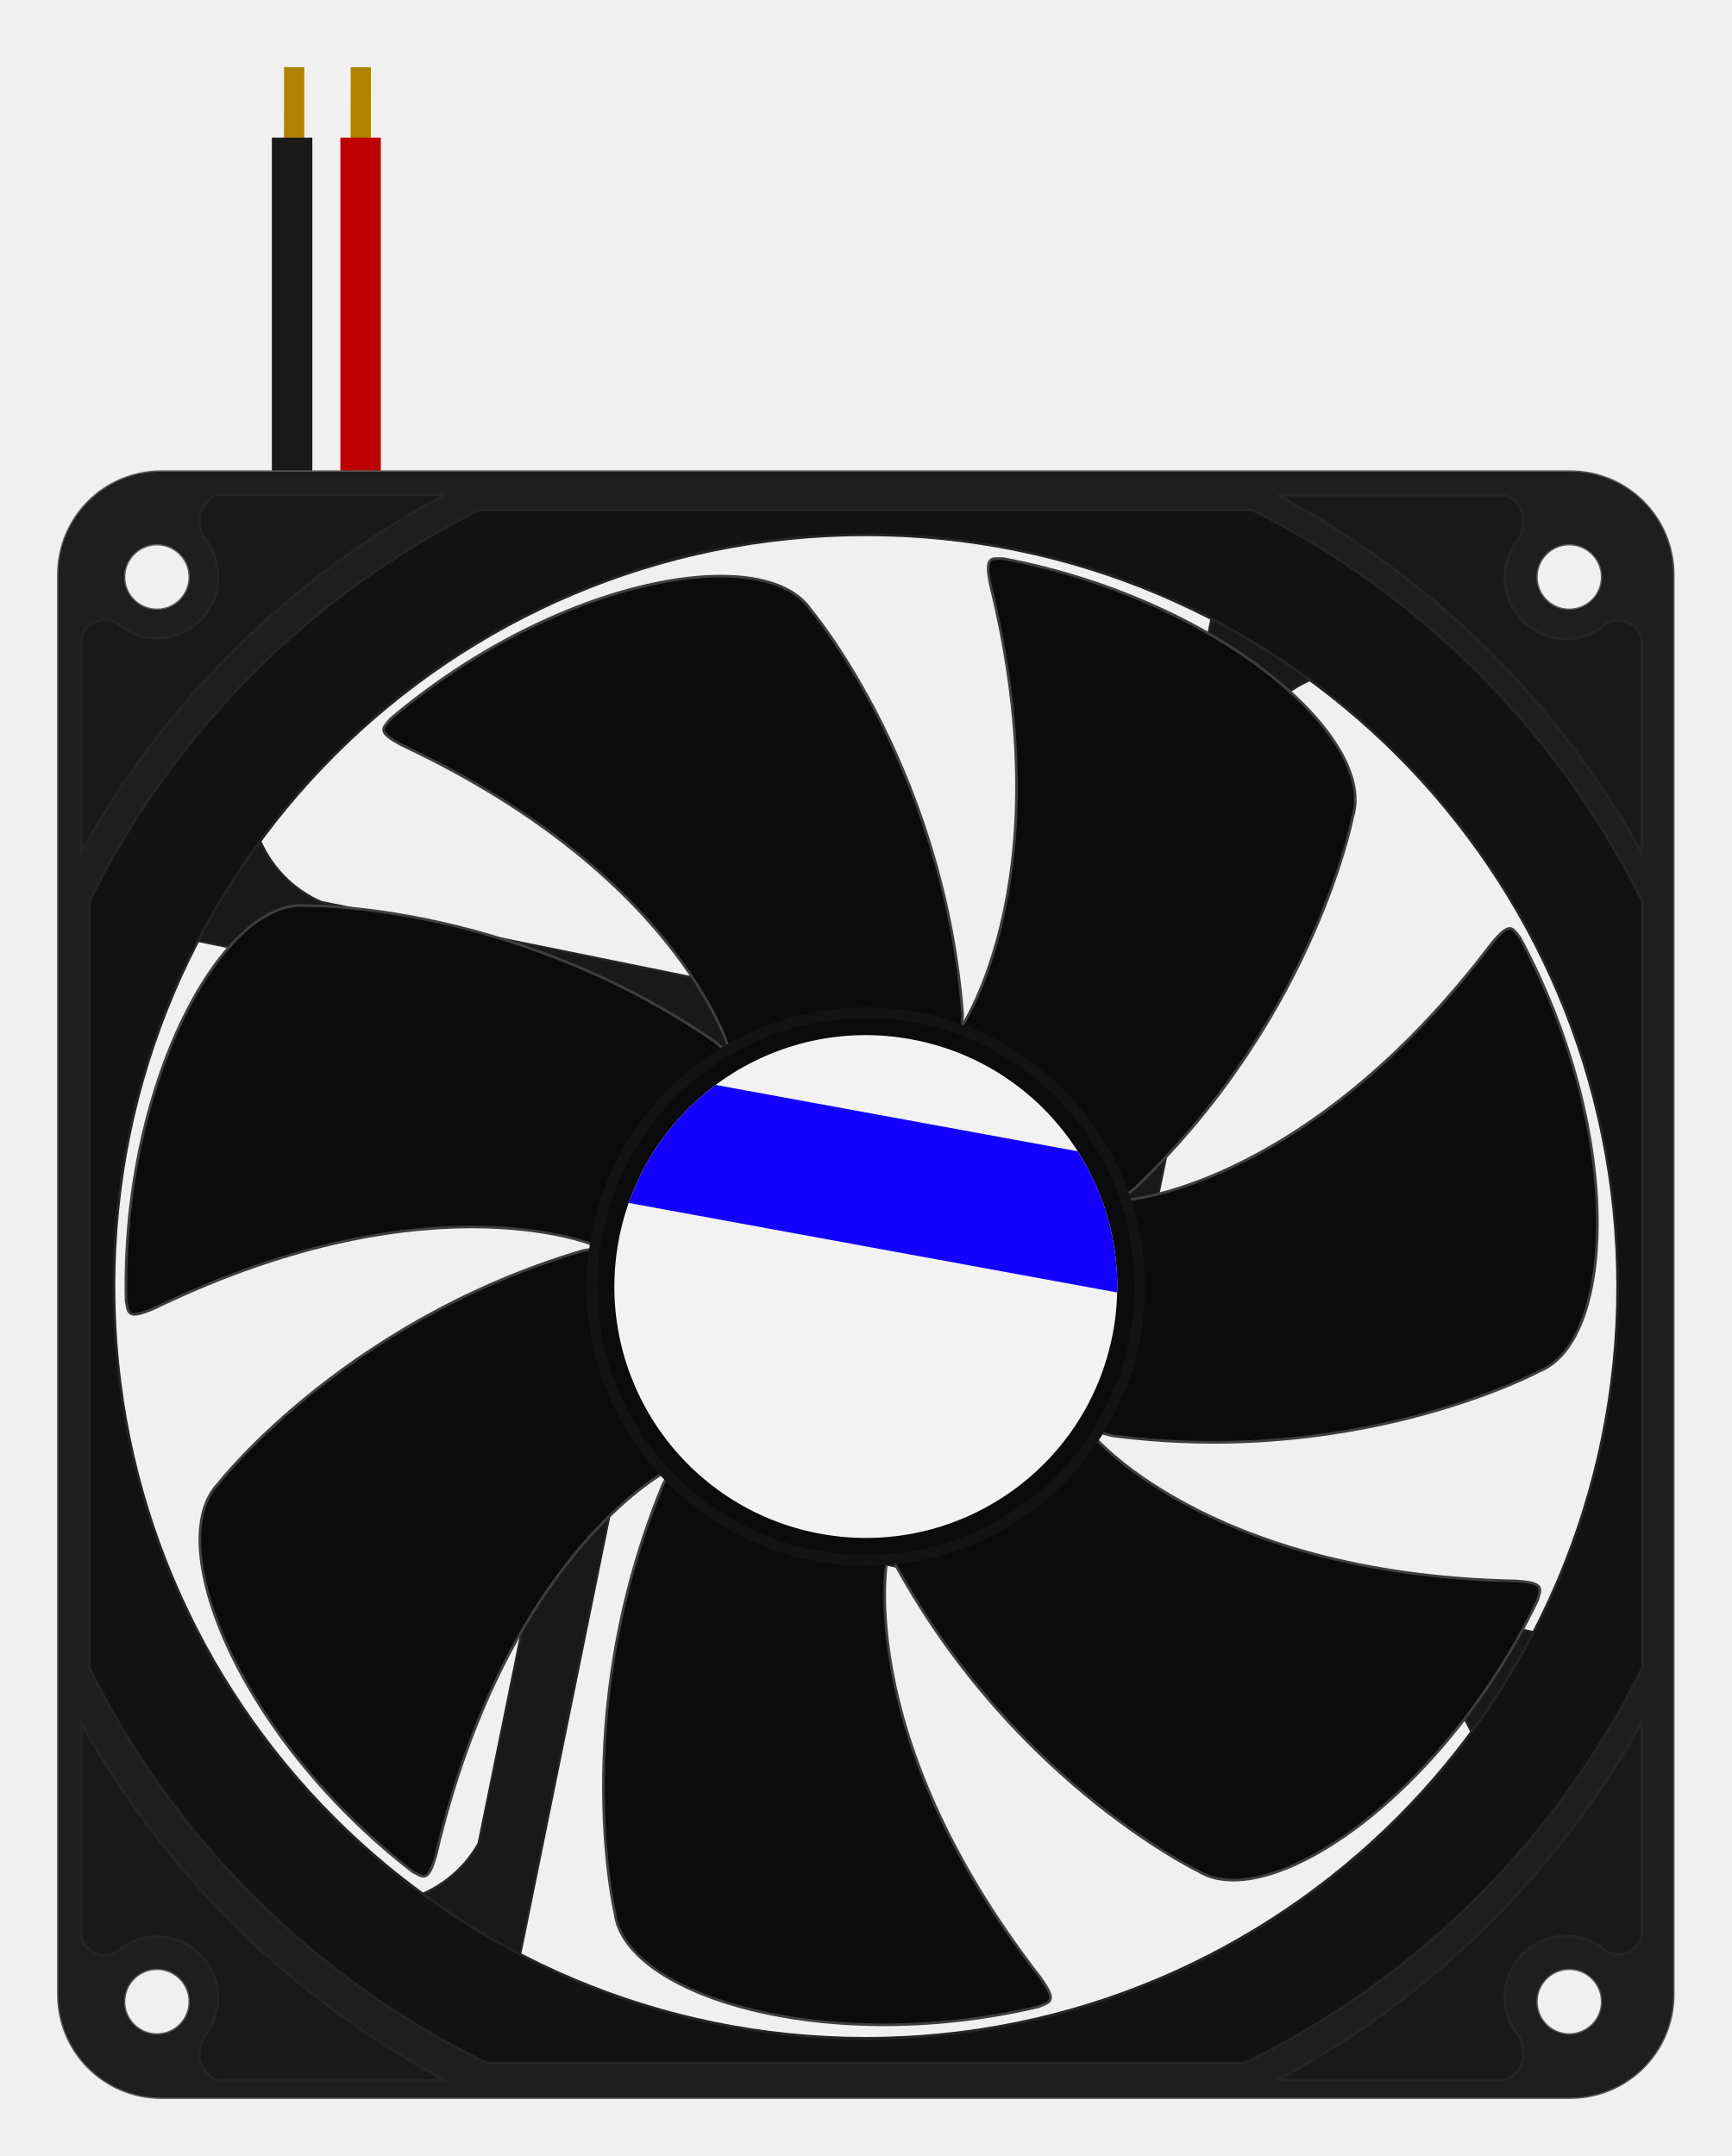
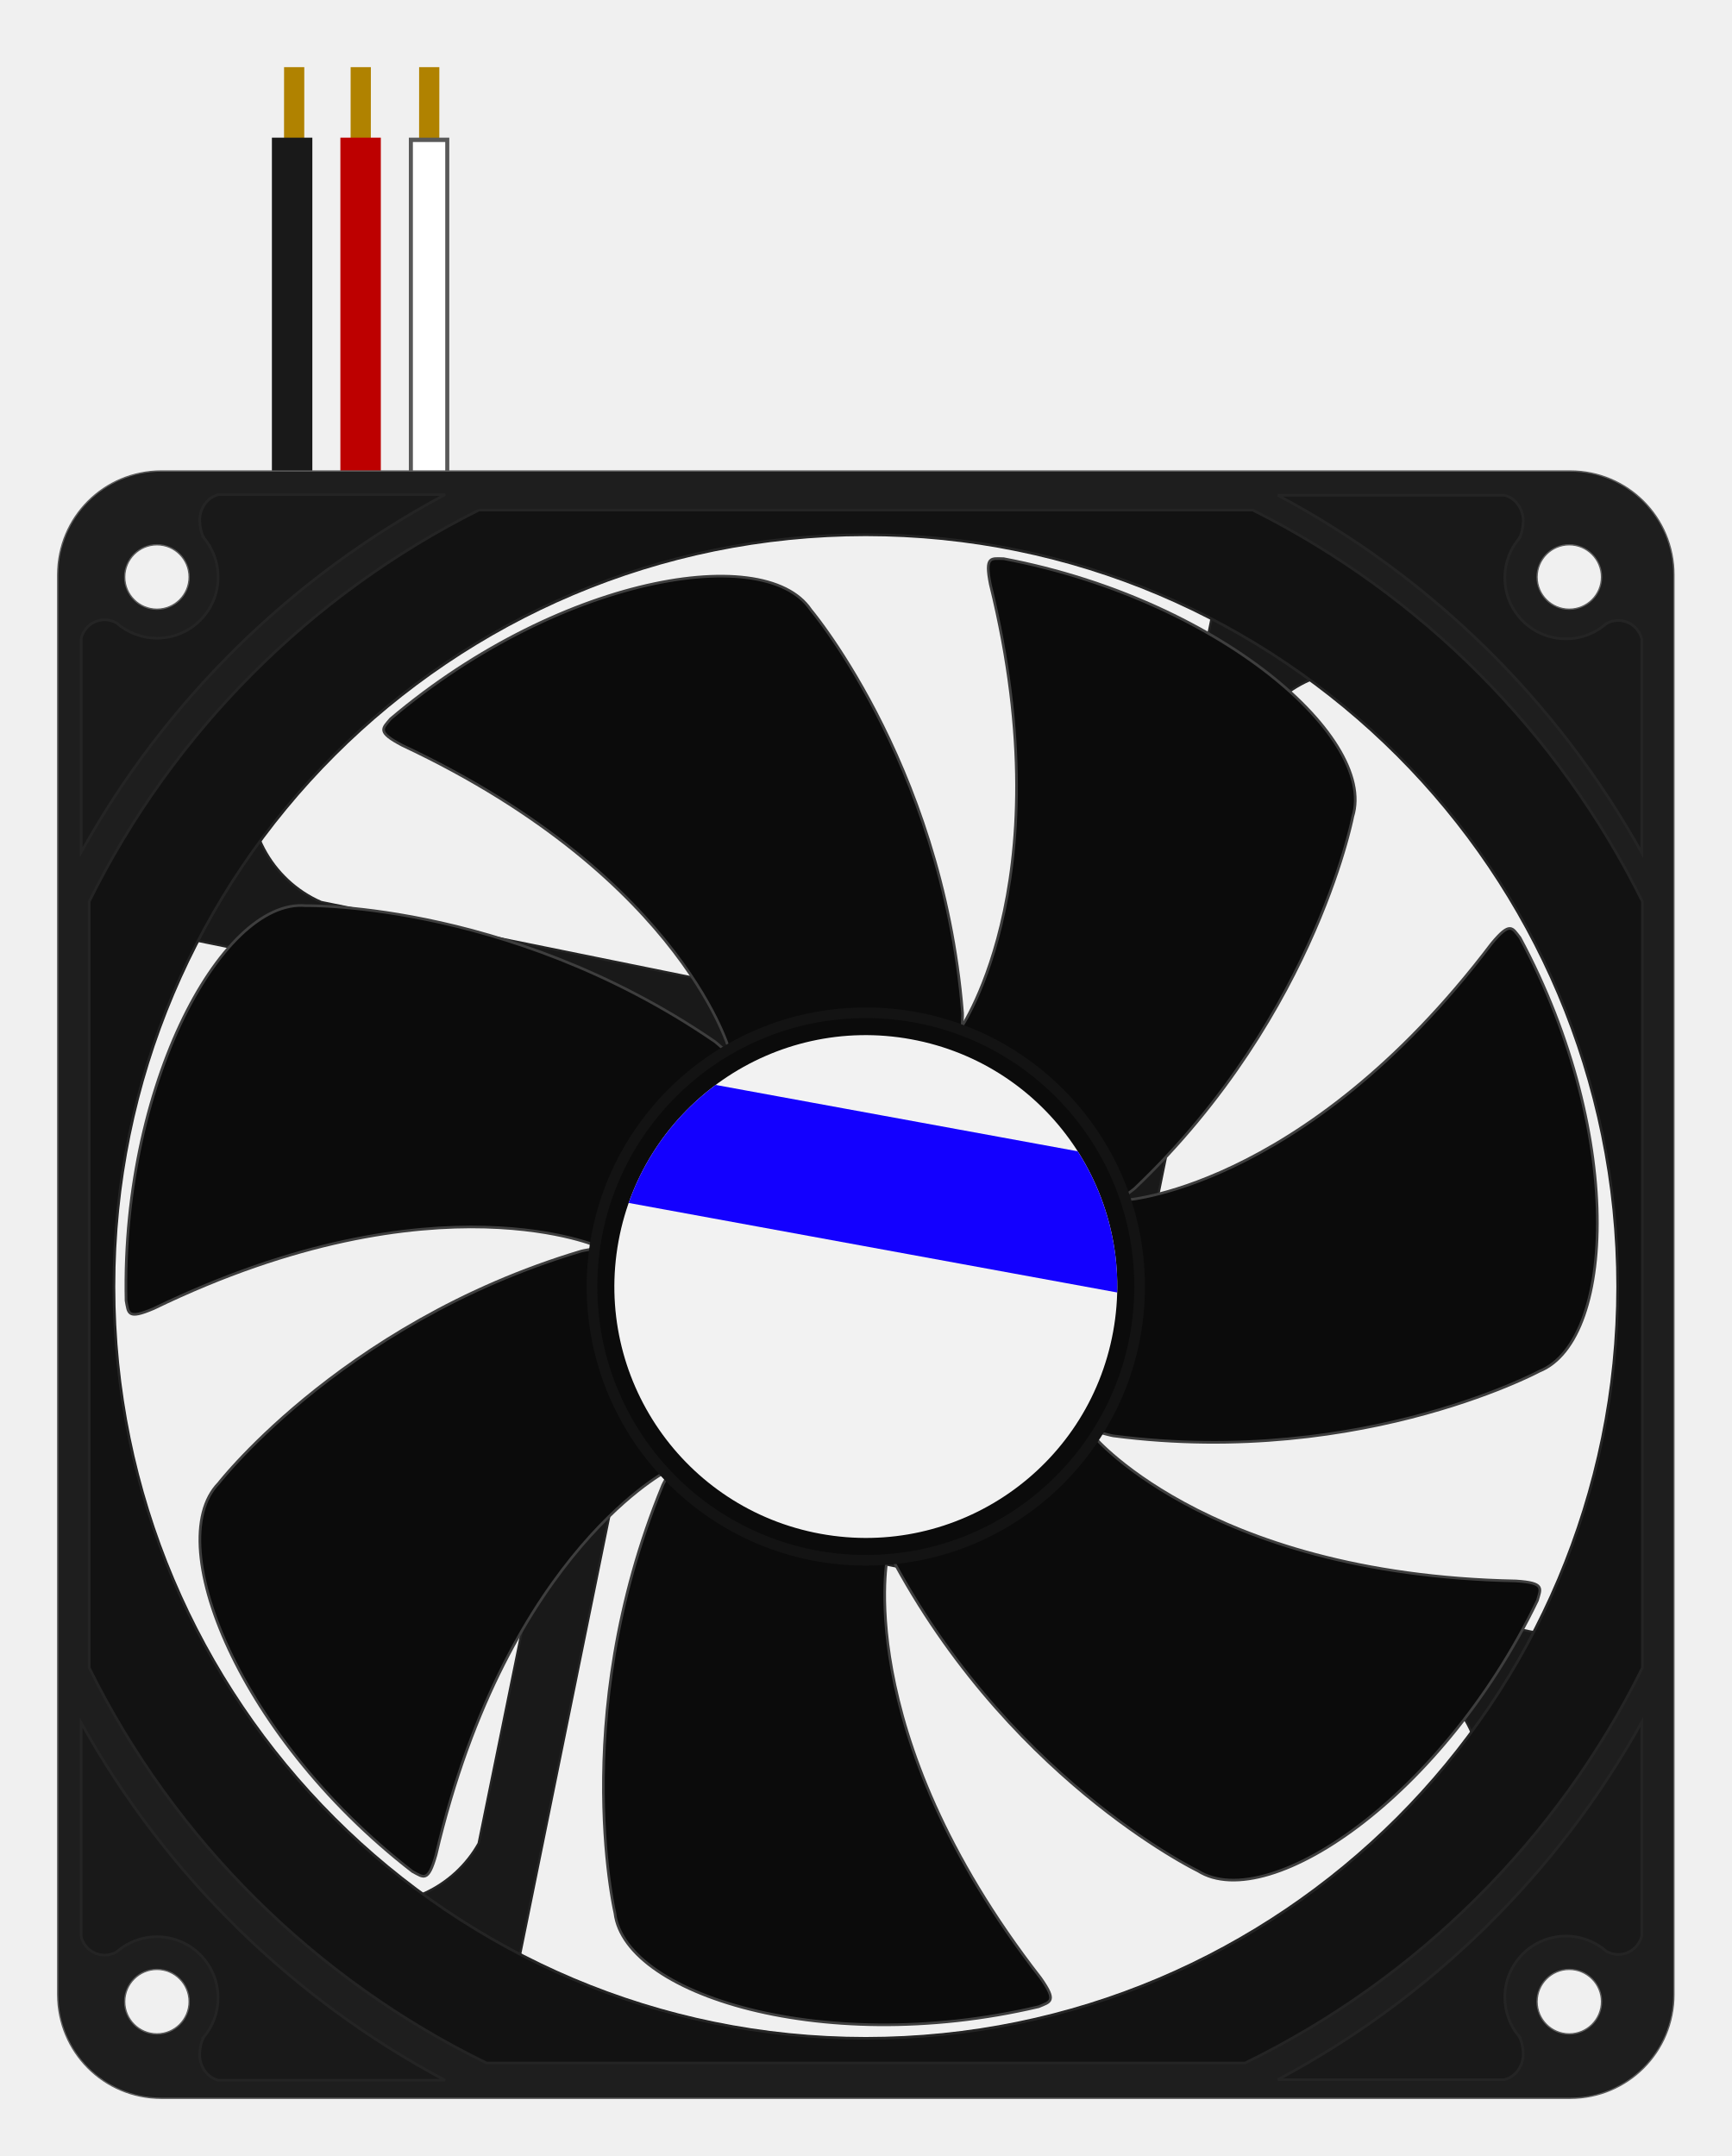
<svg xmlns="http://www.w3.org/2000/svg" width="303.465" height="377.903" id="svg4331" version="1.1">
  <defs id="defs4333" />
  <g id="layer3" transform="translate(-75.47193,-429.0001)">
-     <g id="g4009" transform="translate(-120.7143,428.2036)">
-       <path id="path3859-4" d="m 259.401,28.323 0.008,-15.755" style="fill:none;stroke:#b08200;stroke-width:3.543;stroke-linecap:butt;stroke-linejoin:miter;stroke-miterlimit:4;stroke-opacity:1;stroke-dasharray:none" />
-       <path id="path3792" d="m 259.381,92.319 0,-67.391" style="fill:none;stroke:#bd0000;stroke-width:7.087;stroke-linecap:butt;stroke-linejoin:miter;stroke-miterlimit:4;stroke-opacity:1;stroke-dasharray:none" />
-       <path id="path3859-4-2" d="m 247.733,28.323 0.008,-15.755" style="fill:none;stroke:#b08200;stroke-width:3.543;stroke-linecap:butt;stroke-linejoin:miter;stroke-miterlimit:4;stroke-opacity:1;stroke-dasharray:none" />
-       <path id="path3792-3-9" d="m 247.381,92.319 0,-67.391" style="fill:none;stroke:#191919;stroke-width:7.087;stroke-linecap:butt;stroke-linejoin:miter;stroke-miterlimit:4;stroke-opacity:1;stroke-dasharray:none" />
+     <g id="g3886">
+       <g transform="translate(-120.7143,428.2036)" id="g4009">
+         <path style="fill:none;stroke:#b08200;stroke-width:3.543;stroke-linecap:butt;stroke-linejoin:miter;stroke-miterlimit:4;stroke-opacity:1;stroke-dasharray:none" d="m 259.401,28.323 0.008,-15.755" id="path3859-4" />
+         <path style="fill:none;stroke:#bd0000;stroke-width:7.087;stroke-linecap:butt;stroke-linejoin:miter;stroke-miterlimit:4;stroke-opacity:1;stroke-dasharray:none" d="m 259.381,92.319 0,-67.391" id="path3792" />
+         <path style="fill:none;stroke:#b08200;stroke-width:3.543;stroke-linecap:butt;stroke-linejoin:miter;stroke-miterlimit:4;stroke-opacity:1;stroke-dasharray:none" d="m 247.733,28.323 0.008,-15.755" id="path3859-4-2" />
+         <path style="fill:none;stroke:#191919;stroke-width:7.087;stroke-linecap:butt;stroke-linejoin:miter;stroke-miterlimit:4;stroke-opacity:1;stroke-dasharray:none" d="m 247.381,92.319 0,-67.391" id="path3792-3-9" />
+       </g>
+       <g transform="translate(11.26579,-0.90593)" id="g3096">
+         <path id="path3859-4-1" d="m 139.421,457.433 0.008,-15.755" style="fill:none;stroke:#b08200;stroke-width:3.543;stroke-linecap:butt;stroke-linejoin:miter;stroke-miterlimit:4;stroke-opacity:1;stroke-dasharray:none" />
+         <path id="path3792-7" d="m 139.4,521.428 0,-67.391" style="fill:none;stroke:#585858;stroke-width:7.087;stroke-linecap:butt;stroke-linejoin:miter;stroke-miterlimit:4;stroke-opacity:1;stroke-dasharray:none" />
+       </g>
+       <path id="path3792-7-4" d="m 150.666,521.284 0,-67.391" style="fill:none;stroke:#ffffff;stroke-width:5.669;stroke-linecap:butt;stroke-linejoin:miter;stroke-miterlimit:4;stroke-opacity:1;stroke-dasharray:none" />
    </g>
    <g id="g5861" transform="matrix(0.4664932,0,0,0.4664932,45.59985,425.1532)">
      <g id="g5655">
        <path style="fill:#191919;fill-opacity:1;stroke:#242424;stroke-width:0.835;stroke-linecap:square;stroke-linejoin:round;stroke-miterlimit:4;stroke-opacity:1;stroke-dasharray:none;stroke-dashoffset:63" d="m 523.906,217.406 -45.375,223.031 C 460.785,409.561 427.483,388.781 389.312,388.781 l -204.625,-41.625 c -18.756,-8.194 -29.967,-28.614 -25.781,-49.5 l -8.531,42.531 -31.125,-6.344 -4.188,23.188 223.031,45.375 c -30.877,17.755 -51.656,51.079 -51.656,89.25 L 243.844,700.875 c -9.182,16.348 -28.124,25.695 -47.5,21.812 l 41.375,8.312 -6.25,30.719 23.219,4.156 45.375,-223 c 17.755,30.877 51.079,51.656 89.25,51.656 l 204.562,41.625 c 18.772,8.187 30,28.573 25.812,49.469 l 8.531,-42.5 31.125,6.344 L 663.531,626.25 440.5,580.875 c 30.875,-17.753 51.656,-51.048 51.656,-89.219 l 42.188,-207.312 c 8.813,-17.346 28.366,-27.447 48.375,-23.438 l -41.875,-8.406 6.281,-30.906 -23.219,-4.188 z" id="path5498" />
        <g id="g5490">
          <path id="rect4456" d="m 124.656,185.219 c -21.582,0 -38.938,17.387 -38.938,38.969 l 0,533.5 c 0,21.582 17.356,38.969 38.938,38.969 l 529.25,0 c 21.582,0 38.969,-17.387 38.969,-38.969 l 0,-533.5 c 0,-21.582 -17.387,-38.969 -38.969,-38.969 l -529.25,0 z M 389.312,209.188 c 155.995,0 282.438,126.474 282.438,282.469 0,155.995 -126.443,282.438 -282.438,282.438 -155.995,0 -282.469,-126.443 -282.469,-282.438 0,-155.995 126.474,-282.469 282.469,-282.469 z M 123,212.938 c 6.695,0 12.094,5.43 12.094,12.125 0,6.695 -5.399,12.094 -12.094,12.094 -6.695,0 -12.125,-5.399 -12.125,-12.094 0,-6.695 5.43,-12.125 12.125,-12.125 z m 530.562,0 c 6.695,0 12.125,5.43 12.125,12.125 0,6.695 -5.43,12.094 -12.125,12.094 -6.695,0 -12.094,-5.399 -12.094,-12.094 0,-6.695 5.399,-12.125 12.094,-12.125 z M 123,748.219 c 6.695,0 12.094,5.43 12.094,12.125 0,6.695 -5.399,12.125 -12.094,12.125 -6.695,0 -12.125,-5.43 -12.125,-12.125 0,-6.695 5.43,-12.125 12.125,-12.125 z m 530.562,0 c 6.695,0 12.125,5.43 12.125,12.125 0,6.695 -5.43,12.125 -12.125,12.125 -6.695,0 -12.094,-5.43 -12.094,-12.125 0,-6.695 5.399,-12.125 12.094,-12.125 z" style="fill:#1e1e1e;fill-opacity:1;stroke:#5b5b5b;stroke-width:0.494;stroke-linecap:square;stroke-linejoin:round;stroke-miterlimit:4;stroke-opacity:1;stroke-dasharray:none;stroke-dashoffset:63" />
          <path id="path5123" d="m 243.938,199.906 c -63.382,31.719 -114.953,83.507 -146.375,147.062 l 0,287.938 c 31.901,64.525 84.569,116.921 149.281,148.5 l 284.906,0 c 64.712,-31.579 117.38,-83.975 149.281,-148.5 l 0,-287.938 c -31.422,-63.556 -82.993,-115.343 -146.375,-147.062 l -290.719,0 z m 145.344,9.281 c 156,0 282.469,126.469 282.469,282.469 0,156 -126.469,282.469 -282.469,282.469 -156,0 -282.438,-126.469 -282.438,-282.469 0,-156 126.437,-282.469 282.438,-282.469 z" style="fill:#121212;fill-opacity:1;stroke:#242424;stroke-opacity:1" />
          <path id="rect4456-9" d="m 146.094,194.094 c -4.036,1.015 -7.031,4.96 -7.031,9.656 0,2.022 0.542,4.902 1.5,6.469 l -0.031,0 c 3.386,4.008 5.438,9.188 5.438,14.844 0,12.692 -10.277,22.969 -22.969,22.969 -5.831,0 -11.163,-2.175 -15.219,-5.75 -1.302,-0.724 -2.772,-1.156 -4.375,-1.156 -4.311,0 -7.927,2.979 -8.875,7 l 0,80.312 C 126.12,271.515 173.721,224.711 231.25,194.094 l -85.156,0 z" style="fill:#191919;fill-opacity:1;stroke:#242424;stroke-opacity:1" />
          <path id="rect4456-9-8" d="m 629.237,194.341 c 4.036,1.015 7.031,4.96 7.031,9.656 0,2.022 -0.542,4.902 -1.5,6.469 l 0.031,0 c -3.386,4.008 -5.438,9.188 -5.438,14.844 0,12.692 10.277,22.969 22.969,22.969 5.831,0 11.163,-2.175 15.219,-5.75 1.302,-0.724 2.772,-1.156 4.375,-1.156 4.311,0 7.927,2.979 8.875,7 l 0,80.312 C 649.21,271.762 601.61,224.958 544.081,194.341 l 85.156,0 z" style="fill:#191919;fill-opacity:1;stroke:#242424;stroke-opacity:1" />
          <path id="rect4456-9-6" d="m 146.08,789.893 c -4.036,-1.015 -7.031,-4.96 -7.031,-9.656 0,-2.022 0.542,-4.902 1.5,-6.469 l -0.031,0 c 3.386,-4.008 5.438,-9.188 5.438,-14.844 0,-12.692 -10.277,-22.969 -22.969,-22.969 -5.831,0 -11.163,2.175 -15.219,5.75 -1.302,0.724 -2.772,1.156 -4.375,1.156 -4.311,0 -7.927,-2.979 -8.875,-7 l 0,-80.312 c 31.589,56.923 79.19,103.726 136.719,134.344 l -85.156,0 z" style="fill:#191919;fill-opacity:1;stroke:#242424;stroke-opacity:1" />
          <path id="rect4456-9-6-1" d="m 629.237,789.646 c 4.036,-1.015 7.031,-4.96 7.031,-9.656 0,-2.022 -0.542,-4.902 -1.5,-6.469 l 0.031,0 c -3.386,-4.008 -5.438,-9.188 -5.438,-14.844 0,-12.692 10.277,-22.969 22.969,-22.969 5.831,0 11.163,2.175 15.219,5.75 1.302,0.724 2.772,1.156 4.375,1.156 4.311,0 7.927,-2.979 8.875,-7 l 0,-80.312 C 649.21,712.225 601.61,759.029 544.081,789.646 l 85.156,0 z" style="fill:#191919;fill-opacity:1;stroke:#242424;stroke-opacity:1" />
        </g>
      </g>
      <g id="g5811">
        <g id="g5795">
          <path id="path5667" d="m 454.455,461.264 c 0,0 33.139,-2.163 33.685,-2.224 0.546,-0.061 1.356,-0.165 2.412,-0.332 1.056,-0.167 2.359,-0.398 3.89,-0.715 1.531,-0.317 3.291,-0.719 5.261,-1.23 1.971,-0.511 4.152,-1.129 6.527,-1.878 2.375,-0.749 4.943,-1.627 7.686,-2.658 2.743,-1.031 5.662,-2.214 8.739,-3.571 3.077,-1.357 6.311,-2.889 9.686,-4.617 1.687,-0.864 3.41,-1.777 5.165,-2.742 1.755,-0.965 3.543,-1.981 5.361,-3.053 1.818,-1.071 3.668,-2.197 5.545,-3.38 1.877,-1.183 3.783,-2.424 5.715,-3.724 1.932,-1.301 3.89,-2.662 5.872,-4.085 1.982,-1.424 3.988,-2.91 6.016,-4.462 2.028,-1.552 4.077,-3.17 6.146,-4.856 2.069,-1.686 4.158,-3.441 6.264,-5.267 2.106,-1.826 4.229,-3.723 6.367,-5.694 2.138,-1.971 4.292,-4.016 6.458,-6.137 2.166,-2.121 4.346,-4.32 6.535,-6.597 2.19,-2.278 4.39,-4.635 6.599,-7.074 2.209,-2.439 4.426,-4.961 6.65,-7.567 2.224,-2.606 4.454,-5.298 6.688,-8.077 2.234,-2.779 4.472,-5.646 6.712,-8.603 6.969,-8.376 7.688,-5.902 10.641,-2.125 1.262,2.347 2.48,4.701 3.654,7.058 1.174,2.357 2.305,4.718 3.393,7.081 1.088,2.362 2.133,4.726 3.135,7.088 1.003,2.362 1.963,4.724 2.881,7.081 0.918,2.358 1.795,4.711 2.63,7.059 0.835,2.348 1.63,4.689 2.383,7.023 0.754,2.333 1.466,4.658 2.139,6.971 0.673,2.313 1.305,4.616 1.899,6.905 0.593,2.289 1.147,4.564 1.661,6.824 0.515,2.26 0.99,4.503 1.428,6.728 0.437,2.225 0.836,4.432 1.197,6.618 0.361,2.186 0.684,4.351 0.97,6.493 0.286,2.142 0.535,4.26 0.747,6.353 0.212,2.093 0.387,4.16 0.526,6.198 0.139,2.039 0.242,4.049 0.31,6.029 0.067,1.98 0.099,3.929 0.096,5.845 -0.003,1.916 -0.041,3.799 -0.114,5.646 -0.073,1.847 -0.18,3.659 -0.321,5.432 -0.141,1.773 -0.316,3.509 -0.524,5.204 -0.208,1.695 -0.45,3.349 -0.724,4.961 -0.274,1.611 -0.581,3.18 -0.92,4.703 -0.339,1.523 -0.71,3 -1.113,4.43 -0.403,1.43 -0.838,2.811 -1.303,4.143 -0.466,1.331 -0.962,2.612 -1.489,3.841 -0.527,1.228 -1.085,2.404 -1.672,3.524 -0.588,1.12 -1.205,2.185 -1.852,3.192 -0.647,1.007 -1.323,1.956 -2.028,2.846 -0.705,0.889 -1.439,1.718 -2.201,2.484 -0.762,0.766 -1.552,1.47 -2.37,2.109 -0.818,0.639 -1.664,1.212 -2.536,1.718 -0.873,0.506 -1.773,0.944 -2.699,1.313 0,0 -0.07,0.038 -0.209,0.11 -0.139,0.073 -0.347,0.18 -0.623,0.32 -0.275,0.14 -0.618,0.311 -1.027,0.512 -0.409,0.201 -0.884,0.431 -1.423,0.687 -0.539,0.256 -1.144,0.539 -1.811,0.845 -0.667,0.306 -1.398,0.636 -2.19,0.986 -0.792,0.35 -1.646,0.722 -2.56,1.111 -0.914,0.389 -1.888,0.796 -2.921,1.218 -1.033,0.422 -2.125,0.859 -3.274,1.308 -1.149,0.449 -2.356,0.911 -3.619,1.381 -1.263,0.471 -2.581,0.951 -3.954,1.437 -1.373,0.487 -2.801,0.98 -4.282,1.477 -1.481,0.497 -3.015,0.997 -4.6,1.499 -1.585,0.501 -3.223,1.004 -4.91,1.504 -1.687,0.5 -3.425,0.999 -5.211,1.492 -1.786,0.493 -3.622,0.982 -5.504,1.463 -1.883,0.481 -3.812,0.954 -5.788,1.417 -1.976,0.463 -3.997,0.915 -6.064,1.354 -2.066,0.439 -4.177,0.865 -6.331,1.275 -2.154,0.41 -4.35,0.803 -6.589,1.178 -2.238,0.375 -4.518,0.73 -6.839,1.064 -2.32,0.334 -4.68,0.646 -7.08,0.933 -2.399,0.287 -4.837,0.55 -7.312,0.785 -2.475,0.235 -4.988,0.443 -7.536,0.62 -2.548,0.177 -5.132,0.324 -7.751,0.438 -2.619,0.114 -5.272,0.194 -7.958,0.239 -2.686,0.045 -5.405,0.053 -8.156,0.023 -2.751,-0.03 -5.533,-0.099 -8.345,-0.21 -2.812,-0.111 -5.655,-0.263 -8.526,-0.46 -2.871,-0.197 -5.771,-0.438 -8.698,-0.727 -2.927,-0.289 -5.882,-0.625 -8.862,-1.011 -2.98,-0.386 -38.486,-10.822 -41.517,-11.312 z" style="fill:#0b0b0b;fill-opacity:1;stroke:#3e3e3e;stroke-opacity:1" />
          <path id="path5667-1" d="m 405.676,421.89 c 0,0 19.174,-27.115 19.47,-27.577 0.296,-0.463 0.725,-1.157 1.26,-2.083 0.535,-0.926 1.175,-2.083 1.892,-3.472 0.717,-1.389 1.512,-3.01 2.355,-4.863 0.843,-1.853 1.735,-3.937 2.648,-6.254 0.913,-2.317 1.846,-4.865 2.771,-7.646 0.925,-2.781 1.843,-5.794 2.724,-9.039 0.881,-3.245 1.727,-6.723 2.508,-10.432 0.39,-1.855 0.765,-3.768 1.119,-5.739 0.355,-1.971 0.69,-4 1.002,-6.088 0.312,-2.087 0.601,-4.233 0.863,-6.437 0.262,-2.204 0.497,-4.465 0.702,-6.785 0.205,-2.32 0.38,-4.698 0.521,-7.135 0.141,-2.436 0.248,-4.931 0.318,-7.484 0.07,-2.553 0.102,-5.164 0.094,-7.833 -0.008,-2.669 -0.058,-5.397 -0.151,-8.182 -0.094,-2.786 -0.232,-5.629 -0.418,-8.532 -0.186,-2.902 -0.42,-5.862 -0.705,-8.881 -0.285,-3.019 -0.622,-6.096 -1.014,-9.231 -0.392,-3.135 -0.839,-6.329 -1.344,-9.58 -0.505,-3.252 -1.069,-6.562 -1.696,-9.93 -0.626,-3.368 -1.314,-6.795 -2.068,-10.28 -0.754,-3.485 -1.573,-7.028 -2.462,-10.63 -2.124,-10.687 0.252,-9.689 5.045,-9.607 2.618,0.497 5.214,1.031 7.785,1.602 2.571,0.571 5.117,1.178 7.638,1.819 2.52,0.641 5.015,1.317 7.482,2.024 2.467,0.708 4.906,1.447 7.316,2.217 2.41,0.77 4.791,1.57 7.141,2.398 2.35,0.828 4.67,1.685 6.957,2.567 2.287,0.883 4.542,1.792 6.764,2.725 2.221,0.933 4.409,1.89 6.561,2.87 2.152,0.98 4.269,1.981 6.349,3.003 2.08,1.022 4.123,2.064 6.127,3.125 2.005,1.061 3.971,2.139 5.897,3.234 1.926,1.095 3.812,2.206 5.656,3.332 1.844,1.126 3.647,2.266 5.407,3.418 1.76,1.152 3.476,2.317 5.148,3.492 1.672,1.175 3.299,2.36 4.88,3.554 1.581,1.194 3.116,2.395 4.603,3.604 1.487,1.208 2.926,2.423 4.316,3.642 1.39,1.219 2.73,2.442 4.02,3.668 1.29,1.226 2.528,2.454 3.714,3.682 1.186,1.228 2.32,2.457 3.4,3.684 1.08,1.227 2.105,2.453 3.076,3.675 0.97,1.222 1.885,2.44 2.742,3.653 0.857,1.213 1.658,2.42 2.399,3.62 0.742,1.2 1.425,2.392 2.047,3.574 0.623,1.183 1.185,2.356 1.686,3.517 0.501,1.162 0.94,2.312 1.315,3.448 0.376,1.137 0.688,2.259 0.935,3.367 0.247,1.107 0.43,2.199 0.546,3.274 0.116,1.074 0.165,2.131 0.147,3.169 -0.018,1.038 -0.105,2.056 -0.261,3.052 -0.156,0.997 -0.382,1.972 -0.678,2.923 0,0 -0.015,0.078 -0.046,0.232 -0.031,0.154 -0.079,0.383 -0.144,0.685 -0.065,0.302 -0.147,0.676 -0.249,1.12 -0.101,0.444 -0.222,0.958 -0.362,1.538 -0.14,0.581 -0.301,1.228 -0.483,1.939 -0.182,0.711 -0.385,1.486 -0.611,2.322 -0.226,0.836 -0.475,1.733 -0.748,2.688 -0.273,0.955 -0.57,1.968 -0.892,3.037 -0.322,1.068 -0.67,2.192 -1.044,3.368 -0.374,1.176 -0.775,2.404 -1.204,3.681 -0.429,1.277 -0.886,2.604 -1.371,3.978 -0.486,1.373 -1.001,2.793 -1.547,4.257 -0.546,1.463 -1.122,2.97 -1.73,4.518 -0.608,1.548 -1.248,3.136 -1.921,4.762 -0.673,1.626 -1.379,3.29 -2.12,4.989 -0.741,1.699 -1.516,3.433 -2.327,5.198 -0.811,1.766 -1.657,3.563 -2.541,5.39 -0.884,1.827 -1.804,3.683 -2.763,5.565 -0.959,1.882 -1.956,3.79 -2.993,5.722 -1.037,1.932 -2.114,3.886 -3.231,5.862 -1.118,1.975 -2.276,3.971 -3.477,5.984 -1.201,2.013 -2.444,4.044 -3.73,6.089 -1.287,2.045 -2.617,4.105 -3.992,6.176 -1.375,2.071 -2.795,4.155 -4.261,6.247 -1.466,2.092 -2.978,4.193 -4.537,6.299 -1.56,2.107 -3.166,4.219 -4.822,6.335 -1.656,2.116 -3.36,4.234 -5.115,6.353 -1.755,2.119 -3.559,4.237 -5.415,6.353 -1.856,2.116 -3.763,4.229 -5.723,6.337 -1.96,2.107 -3.972,4.209 -6.039,6.302 -2.066,2.093 -4.187,4.178 -6.362,6.251 -2.176,2.073 -32.631,23.099 -34.918,25.146 z" style="fill:#0b0b0b;fill-opacity:1;stroke:#3e3e3e;stroke-opacity:1" />
          <path id="path5667-1-3" d="m 346.824,434.05 c 0,0 -9.005,-31.965 -9.179,-32.486 -0.174,-0.521 -0.443,-1.292 -0.826,-2.29 -0.383,-0.998 -0.879,-2.224 -1.508,-3.656 -0.628,-1.432 -1.388,-3.069 -2.297,-4.891 -0.909,-1.821 -1.968,-3.827 -3.194,-5.994 -1.226,-2.167 -2.619,-4.496 -4.198,-6.965 -1.579,-2.469 -3.343,-5.078 -5.31,-7.805 -1.967,-2.727 -4.138,-5.573 -6.529,-8.514 -1.196,-1.471 -2.447,-2.966 -3.756,-4.482 -1.309,-1.516 -2.675,-3.054 -4.101,-4.61 -1.426,-1.556 -2.912,-3.131 -4.459,-4.721 -1.548,-1.59 -3.157,-3.197 -4.831,-4.816 -1.674,-1.619 -3.412,-3.252 -5.217,-4.895 -1.805,-1.643 -3.676,-3.296 -5.616,-4.957 -1.94,-1.661 -3.948,-3.329 -6.028,-5.002 -2.079,-1.674 -4.23,-3.351 -6.454,-5.032 -2.224,-1.68 -4.521,-3.363 -6.893,-5.045 -2.372,-1.682 -4.82,-3.363 -7.346,-5.041 -2.526,-1.678 -5.129,-3.352 -7.812,-5.021 -2.683,-1.668 -5.446,-3.331 -8.291,-4.984 -2.845,-1.654 -5.773,-3.298 -8.784,-4.932 -3.012,-1.633 -6.108,-3.255 -9.291,-4.862 -3.183,-1.607 -6.452,-3.2 -9.81,-4.777 -9.642,-5.075 -7.371,-6.293 -4.291,-9.967 2.034,-1.722 4.083,-3.403 6.144,-5.041 2.062,-1.639 4.136,-3.236 6.221,-4.791 2.084,-1.555 4.179,-3.069 6.281,-4.541 2.102,-1.472 4.212,-2.902 6.327,-4.29 2.115,-1.389 4.235,-2.735 6.358,-4.041 2.123,-1.305 4.248,-2.569 6.374,-3.791 2.125,-1.222 4.251,-2.403 6.374,-3.542 2.123,-1.139 4.244,-2.237 6.359,-3.293 2.116,-1.056 4.226,-2.071 6.33,-3.044 2.103,-0.973 4.199,-1.905 6.285,-2.795 2.086,-0.89 4.161,-1.739 6.224,-2.547 2.063,-0.808 4.114,-1.574 6.149,-2.299 2.036,-0.725 4.056,-1.409 6.059,-2.051 2.003,-0.642 3.988,-1.244 5.953,-1.804 1.965,-0.56 3.91,-1.079 5.833,-1.556 1.922,-0.478 3.822,-0.914 5.697,-1.309 1.875,-0.395 3.724,-0.749 5.546,-1.062 1.822,-0.313 3.616,-0.585 5.38,-0.816 1.764,-0.231 3.498,-0.421 5.199,-0.569 1.701,-0.149 3.37,-0.257 5.003,-0.323 1.633,-0.067 3.231,-0.093 4.791,-0.077 1.56,0.015 3.083,0.071 4.565,0.168 1.482,0.097 2.924,0.235 4.323,0.413 1.399,0.179 2.755,0.398 4.066,0.658 1.311,0.26 2.577,0.561 3.794,0.903 1.218,0.342 2.388,0.725 3.507,1.148 1.12,0.423 2.189,0.887 3.205,1.392 1.016,0.505 1.98,1.05 2.888,1.636 0.908,0.586 1.761,1.213 2.555,1.88 0.795,0.667 1.531,1.375 2.208,2.124 0.676,0.748 1.292,1.537 1.845,2.367 0,0 0.051,0.061 0.151,0.182 0.1,0.121 0.248,0.302 0.442,0.543 0.194,0.24 0.433,0.54 0.714,0.898 0.281,0.358 0.605,0.775 0.968,1.249 0.363,0.474 0.765,1.006 1.203,1.595 0.438,0.589 0.913,1.235 1.42,1.937 0.507,0.702 1.048,1.46 1.619,2.273 0.571,0.813 1.171,1.681 1.799,2.604 0.627,0.923 1.282,1.9 1.96,2.931 0.678,1.031 1.38,2.115 2.103,3.252 0.723,1.137 1.467,2.327 2.228,3.569 0.761,1.242 1.541,2.536 2.335,3.881 0.794,1.345 1.602,2.741 2.422,4.188 0.82,1.447 1.652,2.944 2.492,4.49 0.84,1.546 1.689,3.143 2.543,4.787 0.854,1.645 1.714,3.338 2.576,5.08 0.862,1.741 1.726,3.531 2.59,5.367 0.864,1.836 1.726,3.72 2.586,5.65 0.859,1.93 1.714,3.906 2.563,5.927 0.848,2.021 1.69,4.088 2.522,6.2 0.832,2.112 1.653,4.268 2.462,6.468 0.809,2.2 1.605,4.444 2.384,6.731 0.78,2.287 1.543,4.617 2.288,6.989 0.745,2.372 1.47,4.787 2.173,7.242 0.703,2.456 1.384,4.953 2.04,7.491 0.656,2.538 1.286,5.116 1.888,7.734 0.602,2.618 1.176,5.276 1.718,7.973 0.542,2.697 1.053,5.433 1.53,8.206 0.476,2.774 0.918,5.586 1.323,8.435 0.404,2.849 0.771,5.736 1.098,8.659 0.326,2.923 0.612,5.883 0.854,8.878 0.242,2.995 -2.584,39.895 -2.433,42.961 z" style="fill:#0b0b0b;fill-opacity:1;stroke:#3e3e3e;stroke-opacity:1" />
          <path id="path5667-1-3-8" d="m 318.027,489.262 c 0,0 -30.509,-13.118 -31.023,-13.311 -0.514,-0.193 -1.283,-0.469 -2.299,-0.799 -1.017,-0.331 -2.282,-0.716 -3.79,-1.129 -1.508,-0.413 -3.259,-0.853 -5.246,-1.293 -1.988,-0.44 -4.212,-0.879 -6.668,-1.29 -2.456,-0.411 -5.143,-0.794 -8.055,-1.121 -2.912,-0.327 -6.05,-0.598 -9.408,-0.785 -3.357,-0.187 -6.935,-0.291 -10.726,-0.284 -1.896,0.004 -3.845,0.035 -5.846,0.098 -2.002,0.063 -4.056,0.157 -6.163,0.286 -2.107,0.129 -4.265,0.293 -6.475,0.495 -2.21,0.202 -4.471,0.442 -6.783,0.724 -2.312,0.282 -4.674,0.605 -7.087,0.974 -2.412,0.369 -4.875,0.782 -7.386,1.245 -2.511,0.462 -5.072,0.973 -7.681,1.536 -2.609,0.563 -5.267,1.178 -7.972,1.849 -2.705,0.671 -5.458,1.397 -8.258,2.182 -2.8,0.785 -5.647,1.63 -8.54,2.536 -2.893,0.907 -5.833,1.876 -8.818,2.911 -2.985,1.035 -6.016,2.136 -9.092,3.307 -3.076,1.17 -6.196,2.41 -9.361,3.723 -3.165,1.313 -6.373,2.698 -9.626,4.16 -3.252,1.462 -6.548,3 -9.886,4.618 -10.012,4.299 -9.53,1.768 -10.446,-2.938 -0.059,-2.664 -0.075,-5.314 -0.051,-7.948 0.024,-2.633 0.088,-5.251 0.191,-7.849 0.103,-2.599 0.245,-5.179 0.424,-7.739 0.179,-2.56 0.396,-5.1 0.648,-7.617 0.252,-2.518 0.54,-5.013 0.861,-7.484 0.322,-2.471 0.677,-4.918 1.065,-7.339 0.388,-2.421 0.808,-4.816 1.259,-7.182 0.451,-2.367 0.932,-4.706 1.443,-7.014 0.511,-2.309 1.05,-4.588 1.618,-6.835 0.567,-2.247 1.162,-4.462 1.783,-6.643 0.621,-2.181 1.267,-4.329 1.938,-6.44 0.671,-2.112 1.366,-4.187 2.083,-6.226 0.718,-2.038 1.458,-4.039 2.219,-5.999 0.761,-1.961 1.543,-3.882 2.345,-5.762 0.802,-1.88 1.623,-3.718 2.461,-5.512 0.839,-1.795 1.695,-3.546 2.568,-5.251 0.872,-1.706 1.761,-3.366 2.665,-4.979 0.903,-1.613 1.821,-3.178 2.752,-4.695 0.931,-1.516 1.874,-2.983 2.829,-4.399 0.955,-1.416 1.921,-2.78 2.897,-4.091 0.976,-1.311 1.961,-2.569 2.955,-3.772 0.994,-1.203 1.995,-2.351 3.003,-3.442 1.008,-1.091 2.023,-2.125 3.042,-3.1 1.019,-0.975 2.043,-1.891 3.071,-2.746 1.027,-0.855 2.058,-1.649 3.09,-2.38 1.032,-0.731 2.066,-1.4 3.099,-2.003 1.034,-0.604 2.067,-1.143 3.099,-1.615 1.032,-0.472 2.062,-0.878 3.089,-1.214 1.027,-0.337 2.051,-0.605 3.069,-0.803 1.019,-0.198 2.032,-0.325 3.04,-0.379 1.007,-0.055 2.008,-0.037 3.001,0.056 0,0 0.08,-0.002 0.237,-0.003 0.157,-0.001 0.391,-0.003 0.7,-0.002 0.309,7.1e-4 0.692,0.004 1.148,0.01 0.455,0.007 0.983,0.018 1.58,0.034 0.597,0.017 1.264,0.039 1.997,0.069 0.734,0.03 1.534,0.068 2.399,0.115 0.865,0.047 1.794,0.104 2.785,0.172 0.991,0.068 2.044,0.148 3.156,0.241 1.112,0.093 2.283,0.199 3.511,0.321 1.228,0.122 2.513,0.258 3.851,0.412 1.339,0.154 2.732,0.325 4.176,0.514 1.444,0.19 2.94,0.399 4.485,0.628 1.545,0.23 3.139,0.48 4.779,0.753 1.64,0.273 3.327,0.569 5.058,0.889 1.731,0.32 3.505,0.665 5.321,1.036 1.816,0.371 3.673,0.769 5.568,1.195 1.896,0.426 3.83,0.88 5.801,1.365 1.971,0.485 3.977,0.999 6.018,1.546 2.04,0.547 4.114,1.126 6.219,1.738 2.105,0.613 4.241,1.259 6.405,1.942 2.164,0.682 4.357,1.401 6.576,2.157 2.219,0.756 4.463,1.55 6.731,2.383 2.268,0.833 4.559,1.706 6.871,2.62 2.312,0.914 4.645,1.87 6.996,2.869 2.351,0.999 4.72,2.041 7.105,3.129 2.385,1.087 4.785,2.22 7.199,3.4 2.414,1.18 4.84,2.406 7.277,3.682 2.437,1.276 4.885,2.6 7.34,3.976 2.456,1.375 4.919,2.802 7.388,4.28 2.469,1.479 4.943,3.01 7.42,4.596 2.477,1.586 4.957,3.227 7.437,4.924 2.48,1.697 29.378,27.115 31.856,28.927 z" style="fill:#0b0b0b;fill-opacity:1;stroke:#3e3e3e;stroke-opacity:1" />
          <path id="path5667-1-3-8-8" d="m 343.044,546.018 c 0,0 -29.394,15.454 -29.868,15.732 -0.474,0.278 -1.171,0.702 -2.068,1.284 -0.897,0.582 -1.993,1.323 -3.263,2.235 -1.27,0.912 -2.714,1.996 -4.306,3.264 -1.593,1.268 -3.334,2.72 -5.199,4.37 -1.865,1.65 -3.853,3.497 -5.94,5.555 -2.087,2.058 -4.272,4.326 -6.531,6.817 -2.259,2.491 -4.59,5.206 -6.97,8.157 -1.19,1.476 -2.392,3.01 -3.603,4.605 -1.211,1.595 -2.431,3.251 -3.656,4.97 -1.226,1.718 -2.457,3.499 -3.691,5.343 -1.234,1.845 -2.47,3.753 -3.706,5.727 -1.236,1.974 -2.471,4.014 -3.703,6.12 -1.232,2.107 -2.46,4.281 -3.681,6.524 -1.221,2.243 -2.435,4.554 -3.64,6.936 -1.205,2.382 -2.399,4.834 -3.58,7.359 -1.181,2.524 -2.349,5.121 -3.501,7.791 -1.152,2.67 -2.287,5.414 -3.404,8.233 -1.116,2.819 -2.213,5.714 -3.287,8.685 -1.074,2.971 -2.126,6.02 -3.152,9.146 -1.026,3.127 -2.026,6.332 -2.998,9.618 -0.971,3.285 -1.914,6.651 -2.824,10.099 -0.911,3.447 -1.789,6.977 -2.632,10.589 -2.959,10.486 -4.623,8.519 -8.857,6.269 -2.107,-1.631 -4.177,-3.286 -6.209,-4.962 -2.032,-1.676 -4.025,-3.373 -5.979,-5.089 -1.955,-1.716 -3.871,-3.45 -5.747,-5.2 -1.877,-1.75 -3.714,-3.517 -5.512,-5.297 -1.798,-1.78 -3.556,-3.574 -5.274,-5.379 -1.718,-1.805 -3.396,-3.621 -5.033,-5.446 -1.637,-1.825 -3.234,-3.659 -4.79,-5.498 -1.556,-1.84 -3.07,-3.686 -4.543,-5.536 -1.473,-1.85 -2.904,-3.703 -4.293,-5.558 -1.389,-1.855 -2.736,-3.711 -4.041,-5.566 -1.305,-1.855 -2.567,-3.709 -3.785,-5.559 -1.219,-1.85 -2.395,-3.697 -3.527,-5.537 -1.132,-1.84 -2.221,-3.674 -3.266,-5.5 -1.045,-1.826 -2.046,-3.643 -3.002,-5.448 -0.956,-1.806 -1.868,-3.601 -2.735,-5.382 -0.867,-1.781 -1.689,-3.549 -2.465,-5.3 -0.777,-1.751 -1.507,-3.487 -2.192,-5.204 -0.685,-1.717 -1.324,-3.415 -1.917,-5.093 -0.593,-1.677 -1.139,-3.334 -1.638,-4.967 -0.499,-1.633 -0.952,-3.243 -1.356,-4.826 -0.405,-1.584 -0.762,-3.141 -1.072,-4.67 -0.31,-1.529 -0.571,-3.03 -0.785,-4.5 -0.213,-1.47 -0.378,-2.909 -0.494,-4.315 -0.116,-1.406 -0.183,-2.778 -0.201,-4.114 -0.018,-1.336 0.013,-2.637 0.095,-3.899 0.081,-1.262 0.212,-2.486 0.394,-3.669 0.181,-1.183 0.413,-2.325 0.695,-3.425 0.282,-1.099 0.616,-2.155 1,-3.165 0.384,-1.01 0.82,-1.974 1.308,-2.89 0.488,-0.916 1.027,-1.784 1.618,-2.601 0.591,-0.817 1.235,-1.584 1.932,-2.297 0,0 0.049,-0.063 0.147,-0.186 0.098,-0.123 0.244,-0.306 0.439,-0.545 0.195,-0.24 0.439,-0.535 0.73,-0.885 0.292,-0.35 0.632,-0.753 1.021,-1.207 0.389,-0.454 0.825,-0.958 1.31,-1.509 0.485,-0.551 1.018,-1.149 1.599,-1.792 0.581,-0.642 1.21,-1.329 1.887,-2.056 0.677,-0.727 1.401,-1.495 2.173,-2.301 0.772,-0.806 1.592,-1.649 2.459,-2.527 0.867,-0.878 1.782,-1.79 2.744,-2.734 0.962,-0.944 1.971,-1.919 3.028,-2.922 1.056,-1.003 2.16,-2.034 3.311,-3.09 1.151,-1.056 2.348,-2.137 3.593,-3.24 1.245,-1.103 2.536,-2.228 3.874,-3.371 1.338,-1.143 2.723,-2.305 4.154,-3.483 1.431,-1.177 2.909,-2.37 4.433,-3.575 1.524,-1.205 3.095,-2.423 4.711,-3.649 1.617,-1.226 3.28,-2.462 4.989,-3.704 1.709,-1.242 3.464,-2.489 5.265,-3.739 1.801,-1.25 3.648,-2.503 5.54,-3.756 1.893,-1.253 3.831,-2.505 5.815,-3.753 1.984,-1.249 4.013,-2.494 6.088,-3.732 2.075,-1.238 4.195,-2.47 6.361,-3.691 2.166,-1.221 4.376,-2.433 6.632,-3.632 2.256,-1.198 4.557,-2.384 6.903,-3.553 2.346,-1.169 4.737,-2.322 7.173,-3.455 2.436,-1.133 4.916,-2.247 7.441,-3.338 2.525,-1.091 5.095,-2.16 7.709,-3.203 2.614,-1.043 5.273,-2.06 7.976,-3.048 2.703,-0.988 5.45,-1.947 8.242,-2.874 2.791,-0.927 5.627,-1.822 8.507,-2.681 2.88,-0.859 39.561,-5.767 42.528,-6.553 z" style="fill:#0b0b0b;fill-opacity:1;stroke:#3e3e3e;stroke-opacity:1" />
          <path id="path5667-1-3-8-8-4" d="m 403.756,561.727 c 0,0 -6.488,32.569 -6.57,33.112 -0.082,0.543 -0.192,1.352 -0.304,2.415 -0.112,1.063 -0.226,2.381 -0.317,3.942 -0.09,1.561 -0.157,3.365 -0.174,5.4 -0.017,2.036 0.016,4.303 0.125,6.79 0.109,2.488 0.293,5.195 0.579,8.112 0.286,2.917 0.673,6.042 1.188,9.365 0.515,3.323 1.157,6.844 1.952,10.55 0.398,1.853 0.834,3.753 1.312,5.698 0.478,1.945 0.997,3.935 1.561,5.969 0.564,2.034 1.173,4.111 1.83,6.231 0.657,2.12 1.362,4.282 2.118,6.484 0.756,2.203 1.564,4.446 2.426,6.73 0.862,2.283 1.779,4.606 2.753,6.966 0.974,2.36 2.007,4.759 3.1,7.194 1.093,2.435 2.248,4.907 3.466,7.413 1.219,2.507 2.501,5.049 3.852,7.624 1.35,2.576 2.768,5.185 4.257,7.826 1.488,2.642 3.048,5.315 4.681,8.02 1.633,2.705 3.34,5.44 5.125,8.205 1.784,2.765 3.646,5.56 5.588,8.382 1.942,2.823 3.964,5.673 6.071,8.55 2.106,2.877 4.296,5.781 6.573,8.71 6.287,8.899 3.711,8.954 -0.702,10.828 -2.594,0.611 -5.183,1.178 -7.763,1.702 -2.581,0.524 -5.154,1.005 -7.718,1.445 -2.563,0.439 -5.117,0.837 -7.658,1.194 -2.541,0.357 -5.071,0.673 -7.586,0.95 -2.515,0.277 -5.015,0.514 -7.499,0.714 -2.484,0.199 -4.951,0.36 -7.4,0.484 -2.449,0.124 -4.878,0.211 -7.287,0.262 -2.409,0.051 -4.797,0.066 -7.161,0.047 -2.365,-0.019 -4.706,-0.074 -7.022,-0.161 -2.316,-0.088 -4.606,-0.209 -6.869,-0.362 -2.263,-0.154 -4.497,-0.339 -6.702,-0.556 -2.205,-0.217 -4.38,-0.465 -6.523,-0.743 -2.143,-0.278 -4.253,-0.586 -6.33,-0.923 -2.076,-0.337 -4.118,-0.703 -6.123,-1.096 -2.005,-0.393 -3.974,-0.814 -5.904,-1.261 -1.93,-0.447 -3.821,-0.921 -5.67,-1.42 -1.85,-0.499 -3.659,-1.023 -5.424,-1.571 -1.765,-0.548 -3.488,-1.121 -5.164,-1.716 -1.677,-0.595 -3.308,-1.213 -4.891,-1.853 -1.583,-0.64 -3.119,-1.301 -4.604,-1.983 -1.485,-0.682 -2.921,-1.384 -4.304,-2.106 -1.383,-0.722 -2.714,-1.463 -3.991,-2.222 -1.277,-0.759 -2.499,-1.537 -3.664,-2.331 -1.165,-0.794 -2.274,-1.606 -3.324,-2.433 -1.05,-0.827 -2.041,-1.67 -2.971,-2.527 -0.93,-0.857 -1.799,-1.73 -2.604,-2.615 -0.805,-0.885 -1.547,-1.784 -2.224,-2.696 -0.676,-0.911 -1.287,-1.834 -1.83,-2.769 -0.543,-0.934 -1.018,-1.88 -1.423,-2.835 -0.405,-0.955 -0.74,-1.921 -1.003,-2.894 -0.263,-0.974 -0.453,-1.957 -0.569,-2.947 0,0 -0.018,-0.077 -0.052,-0.231 -0.034,-0.153 -0.084,-0.382 -0.147,-0.684 -0.064,-0.302 -0.14,-0.678 -0.228,-1.125 -0.088,-0.447 -0.187,-0.965 -0.295,-1.553 -0.108,-0.587 -0.225,-1.244 -0.348,-1.968 -0.123,-0.724 -0.253,-1.515 -0.386,-2.37 -0.134,-0.856 -0.271,-1.776 -0.41,-2.76 -0.139,-0.984 -0.28,-2.03 -0.42,-3.137 -0.14,-1.107 -0.28,-2.275 -0.416,-3.501 -0.136,-1.226 -0.27,-2.511 -0.398,-3.853 -0.128,-1.341 -0.25,-2.739 -0.365,-4.192 -0.115,-1.452 -0.221,-2.959 -0.318,-4.518 -0.097,-1.559 -0.183,-3.17 -0.257,-4.831 -0.074,-1.661 -0.135,-3.373 -0.182,-5.132 -0.046,-1.759 -0.078,-3.567 -0.092,-5.42 -0.014,-1.853 -0.011,-3.752 0.011,-5.695 0.023,-1.943 0.065,-3.93 0.129,-5.958 0.064,-2.028 0.15,-4.098 0.261,-6.208 0.111,-2.109 0.246,-4.258 0.407,-6.445 0.162,-2.186 0.35,-4.41 0.568,-6.669 0.218,-2.259 0.464,-4.553 0.742,-6.881 0.278,-2.327 0.588,-4.688 0.931,-7.08 0.343,-2.392 0.721,-4.814 1.134,-7.266 0.414,-2.452 0.863,-4.932 1.352,-7.44 0.488,-2.507 1.015,-5.042 1.583,-7.6 0.568,-2.559 1.177,-5.142 1.829,-7.748 0.652,-2.606 1.347,-5.235 2.088,-7.884 0.741,-2.649 1.528,-5.319 2.363,-8.007 0.835,-2.688 1.718,-5.394 2.651,-8.116 0.933,-2.722 1.917,-5.461 2.953,-8.214 1.036,-2.753 2.126,-5.519 3.27,-8.298 1.144,-2.779 20.415,-34.374 21.672,-37.174 z" style="fill:#0b0b0b;fill-opacity:1;stroke:#3e3e3e;stroke-opacity:1" />
          <path id="path5667-1-3-8-8-4-5" d="m 453.983,522.684 c 0,0 21.228,25.539 21.599,25.944 0.37,0.405 0.93,1 1.686,1.756 0.756,0.756 1.708,1.674 2.864,2.727 1.156,1.052 2.516,2.239 4.088,3.533 1.571,1.294 3.354,2.695 5.356,4.176 2.001,1.481 4.222,3.042 6.668,4.655 2.447,1.613 5.119,3.28 8.026,4.971 2.906,1.691 6.047,3.408 9.428,5.122 1.691,0.857 3.442,1.714 5.254,2.567 1.812,0.853 3.686,1.702 5.621,2.543 1.936,0.842 3.933,1.676 5.994,2.499 2.061,0.823 4.185,1.636 6.372,2.435 2.188,0.798 4.44,1.583 6.757,2.35 2.317,0.767 4.699,1.516 7.146,2.244 2.448,0.728 4.961,1.435 7.542,2.118 2.58,0.683 5.228,1.341 7.942,1.972 2.715,0.631 5.498,1.233 8.349,1.805 2.851,0.571 5.771,1.112 8.761,1.617 2.99,0.506 6.049,0.977 9.179,1.41 3.13,0.433 6.33,0.828 9.602,1.181 3.272,0.353 6.615,0.665 10.031,0.932 3.416,0.267 6.904,0.489 10.465,0.663 3.561,0.174 7.196,0.299 10.905,0.373 10.873,0.715 9.294,2.751 7.973,7.36 -1.157,2.401 -2.346,4.769 -3.563,7.105 -1.217,2.336 -2.462,4.638 -3.734,6.907 -1.272,2.269 -2.57,4.503 -3.892,6.703 -1.322,2.2 -2.668,4.364 -4.035,6.493 -1.367,2.129 -2.756,4.222 -4.165,6.277 -1.408,2.056 -2.836,4.075 -4.281,6.056 -1.445,1.981 -2.906,3.924 -4.382,5.828 -1.476,1.904 -2.967,3.769 -4.47,5.595 -1.503,1.825 -3.019,3.611 -4.544,5.355 -1.526,1.744 -3.061,3.448 -4.604,5.11 -1.543,1.662 -3.094,3.282 -4.65,4.859 -1.556,1.577 -3.118,3.111 -4.683,4.601 -1.565,1.49 -3.132,2.937 -4.701,4.338 -1.568,1.402 -3.138,2.758 -4.705,4.069 -1.568,1.311 -3.134,2.576 -4.696,3.794 -1.562,1.218 -3.12,2.39 -4.672,3.513 -1.552,1.124 -3.098,2.199 -4.635,3.226 -1.537,1.027 -3.066,2.005 -4.583,2.934 -1.518,0.928 -3.024,1.807 -4.518,2.635 -1.494,0.828 -2.974,1.605 -4.439,2.33 -1.465,0.725 -2.914,1.399 -4.346,2.02 -1.431,0.621 -2.845,1.189 -4.238,1.703 -1.393,0.514 -2.767,0.975 -4.117,1.381 -1.351,0.406 -2.679,0.757 -3.983,1.052 -1.303,0.295 -2.582,0.535 -3.834,0.718 -1.252,0.183 -2.476,0.309 -3.671,0.378 -1.195,0.069 -2.36,0.08 -3.494,0.032 -1.134,-0.048 -2.236,-0.154 -3.304,-0.32 -1.068,-0.166 -2.102,-0.392 -3.099,-0.678 -0.997,-0.286 -1.958,-0.633 -2.881,-1.042 -0.922,-0.409 -1.806,-0.879 -2.648,-1.412 0,0 -0.072,-0.034 -0.212,-0.105 -0.14,-0.07 -0.35,-0.175 -0.625,-0.316 -0.275,-0.141 -0.615,-0.318 -1.018,-0.53 -0.403,-0.213 -0.868,-0.462 -1.392,-0.748 -0.524,-0.286 -1.108,-0.608 -1.748,-0.968 -0.64,-0.36 -1.336,-0.757 -2.085,-1.192 -0.749,-0.435 -1.551,-0.907 -2.403,-1.418 -0.852,-0.511 -1.754,-1.06 -2.702,-1.648 -0.949,-0.588 -1.944,-1.214 -2.983,-1.88 -1.039,-0.666 -2.121,-1.371 -3.244,-2.116 -1.123,-0.745 -2.286,-1.529 -3.487,-2.354 -1.201,-0.825 -2.439,-1.69 -3.711,-2.596 -1.272,-0.906 -2.579,-1.853 -3.916,-2.841 -1.338,-0.988 -2.706,-2.017 -4.103,-3.088 -1.397,-1.071 -2.821,-2.184 -4.27,-3.339 -1.449,-1.155 -2.923,-2.353 -4.419,-3.593 -1.496,-1.24 -3.013,-2.523 -4.549,-3.85 -1.536,-1.326 -3.09,-2.696 -4.66,-4.109 -1.57,-1.413 -3.155,-2.871 -4.752,-4.372 -1.597,-1.502 -3.207,-3.048 -4.826,-4.638 -1.619,-1.591 -3.246,-3.226 -4.88,-4.907 -1.634,-1.681 -3.273,-3.407 -4.916,-5.179 -1.643,-1.772 -3.288,-3.59 -4.933,-5.454 -1.645,-1.864 -3.29,-3.775 -4.931,-5.732 -1.641,-1.957 -3.279,-3.962 -4.91,-6.013 -1.631,-2.052 -3.256,-4.151 -4.871,-6.297 -1.615,-2.147 -3.22,-4.342 -4.813,-6.585 -1.592,-2.243 -3.172,-4.534 -4.735,-6.875 -1.564,-2.34 -3.111,-4.729 -4.639,-7.168 -1.528,-2.439 -3.038,-4.926 -4.525,-7.464 -1.487,-2.538 -2.952,-5.125 -4.391,-7.763 -1.439,-2.638 -13.866,-37.497 -15.252,-40.237 z" style="fill:#0b0b0b;fill-opacity:1;stroke:#3e3e3e;stroke-opacity:1" />
        </g>
        <path style="fill:#0b0b0b;fill-opacity:1;stroke:#131313;stroke-width:2.528;stroke-miterlimit:4;stroke-opacity:1;stroke-dasharray:none" id="path5665" d="m 430.714,478.076 c 0,35.899 -29.101,65 -65,65 -35.898,0 -65,-29.101 -65,-65 0,-35.899 29.102,-65 65,-65 35.899,0 65,29.101 65,65 z" transform="matrix(1.582478,0,0,1.582478,-189.438,-264.8976)" />
      </g>
      <g transform="matrix(0.9836066,0.1803279,-0.1803279,0.9836066,95.03973,-62.14128)" id="g5854">
        <g id="g5846">
          <path transform="matrix(1.815534,0,0,1.815534,764.343,-165.4354)" d="m -154.553,361.923 c 0,28.731 -23.291,52.023 -52.023,52.023 -28.731,0 -52.023,-23.291 -52.023,-52.023 0,-28.731 23.291,-52.023 52.023,-52.023 28.731,0 52.023,23.291 52.023,52.023 z" id="path5822" style="fill:#f2f2f2;fill-opacity:1;stroke:none" />
          <path id="path5822-4" d="M 320.156,427.312 C 307.642,440.755 298.991,457.838 296,476.812 l 186.594,0 c -2.991,-18.974 -11.642,-36.057 -24.156,-49.5 l -138.281,0 z" style="fill:#1300ff;fill-opacity:1;stroke:none" />
        </g>
      </g>
    </g>
  </g>
</svg>
